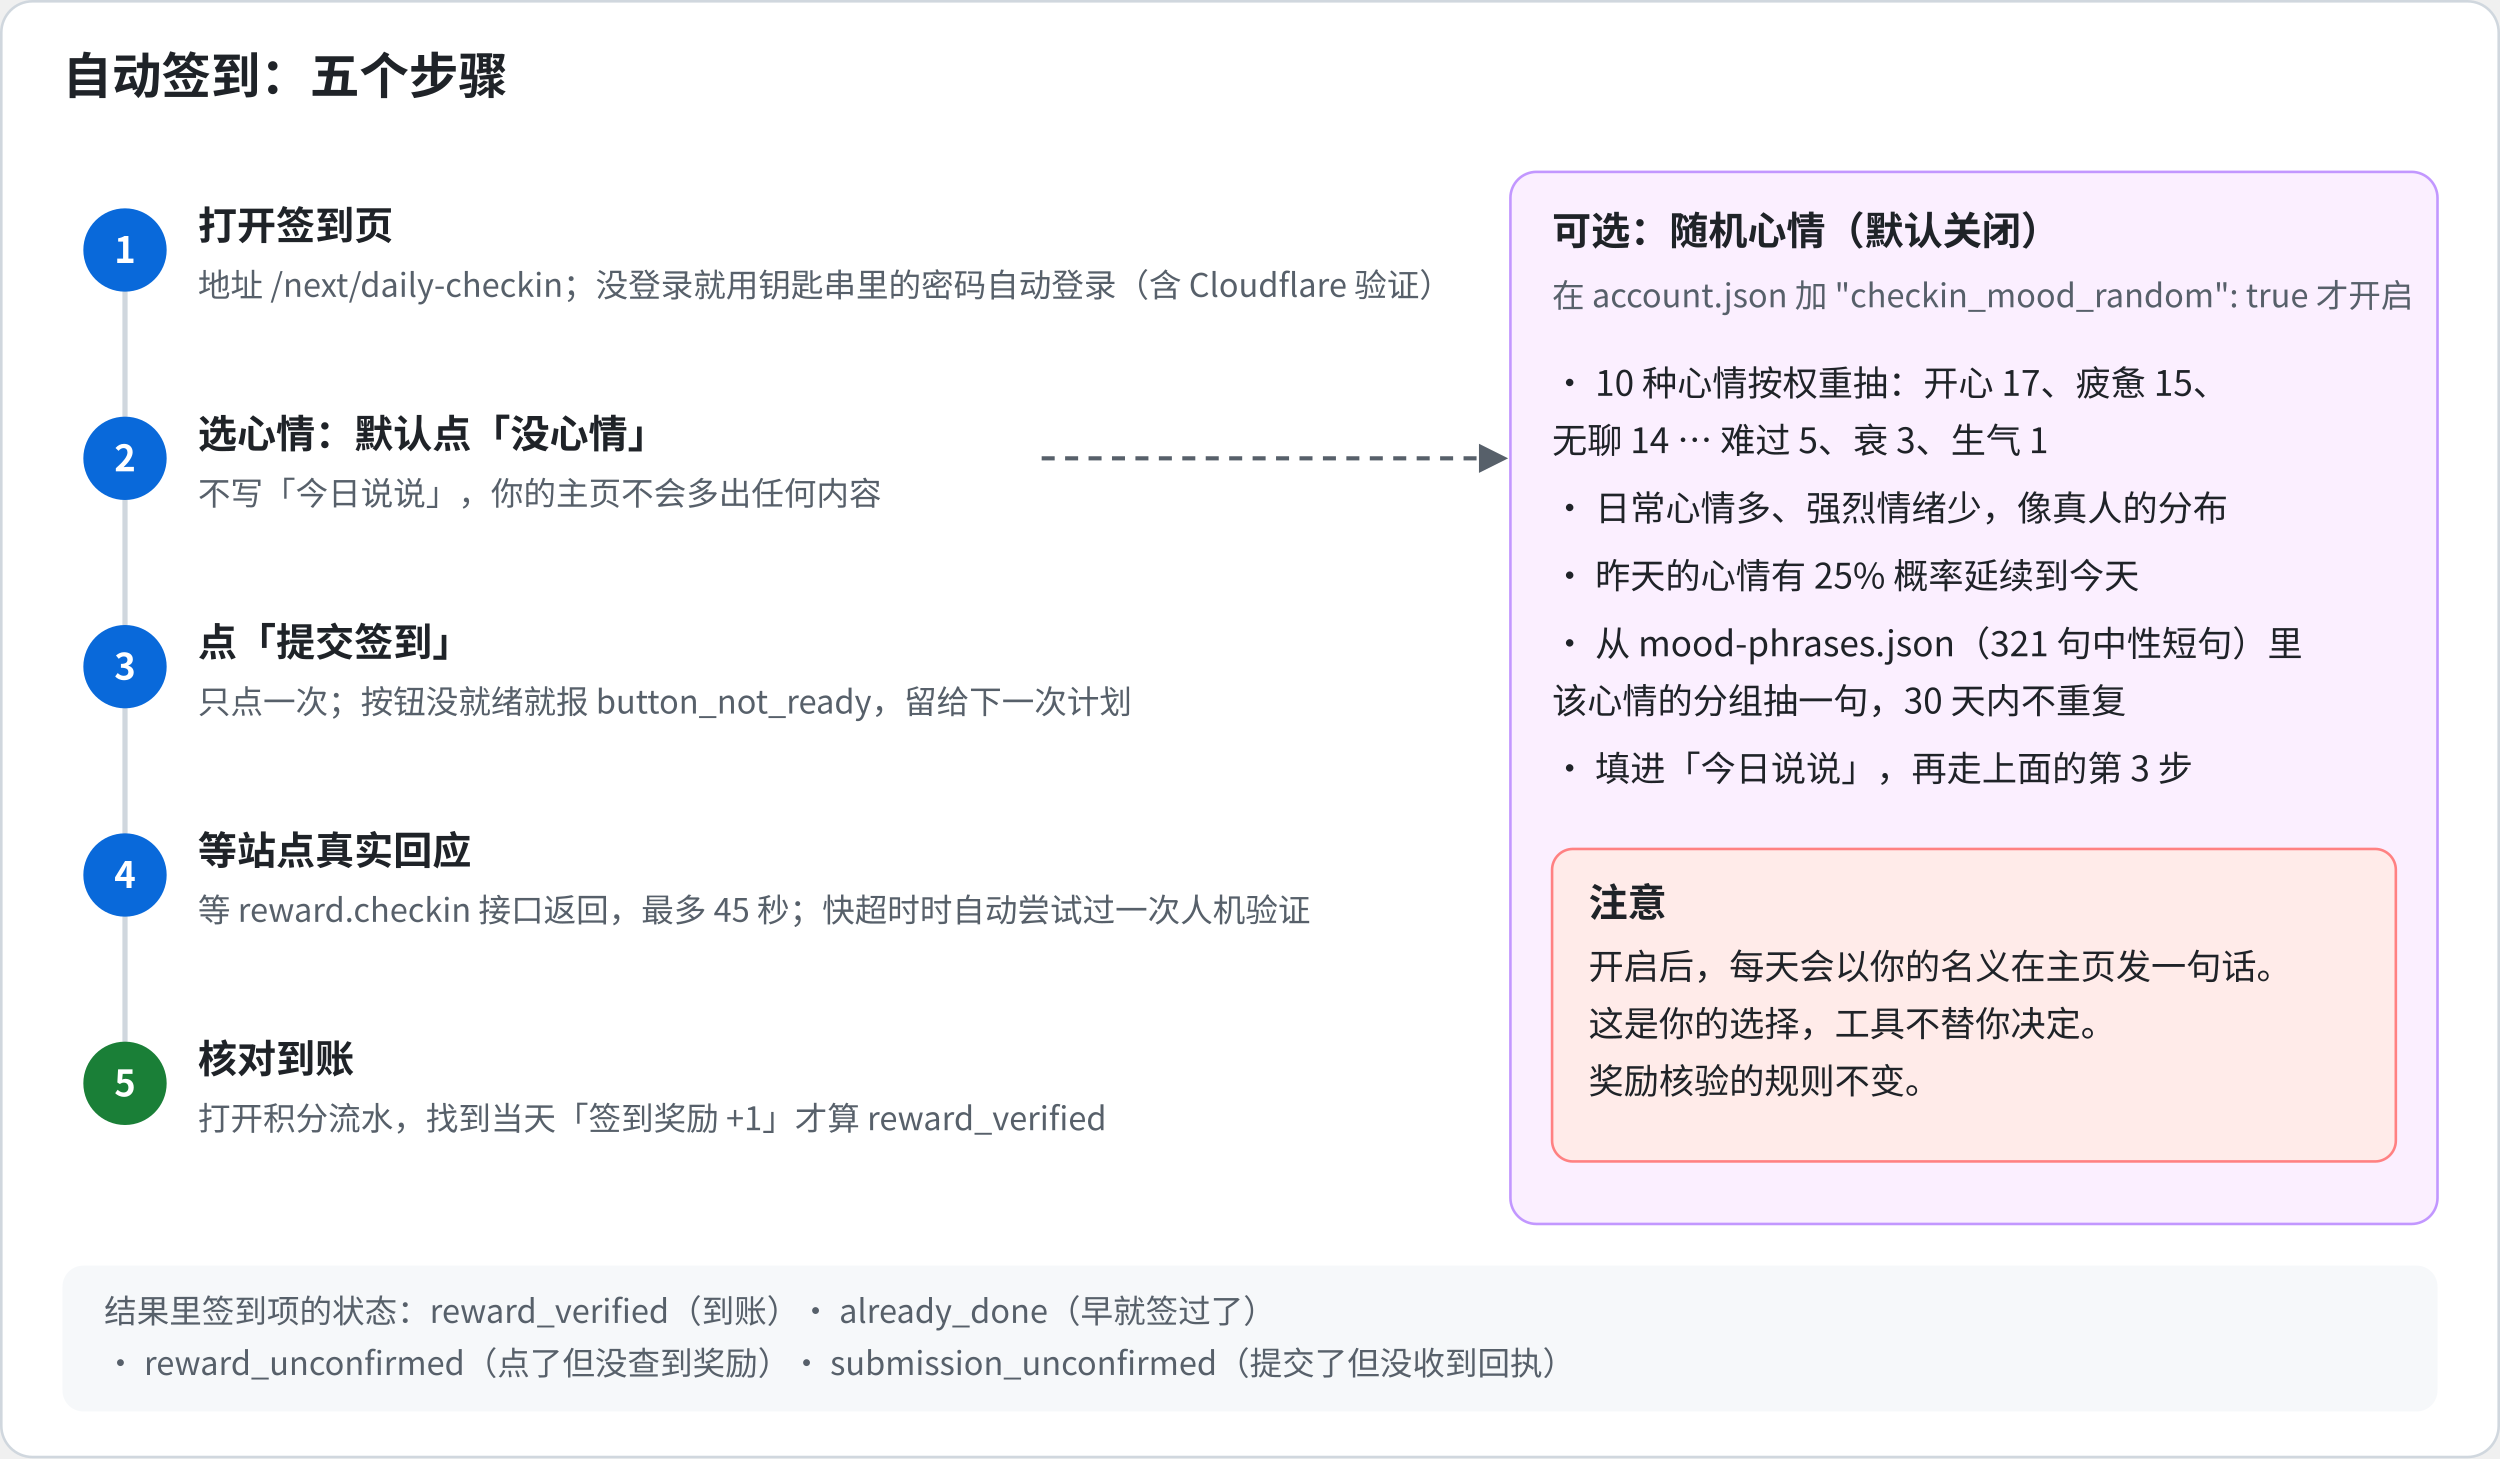
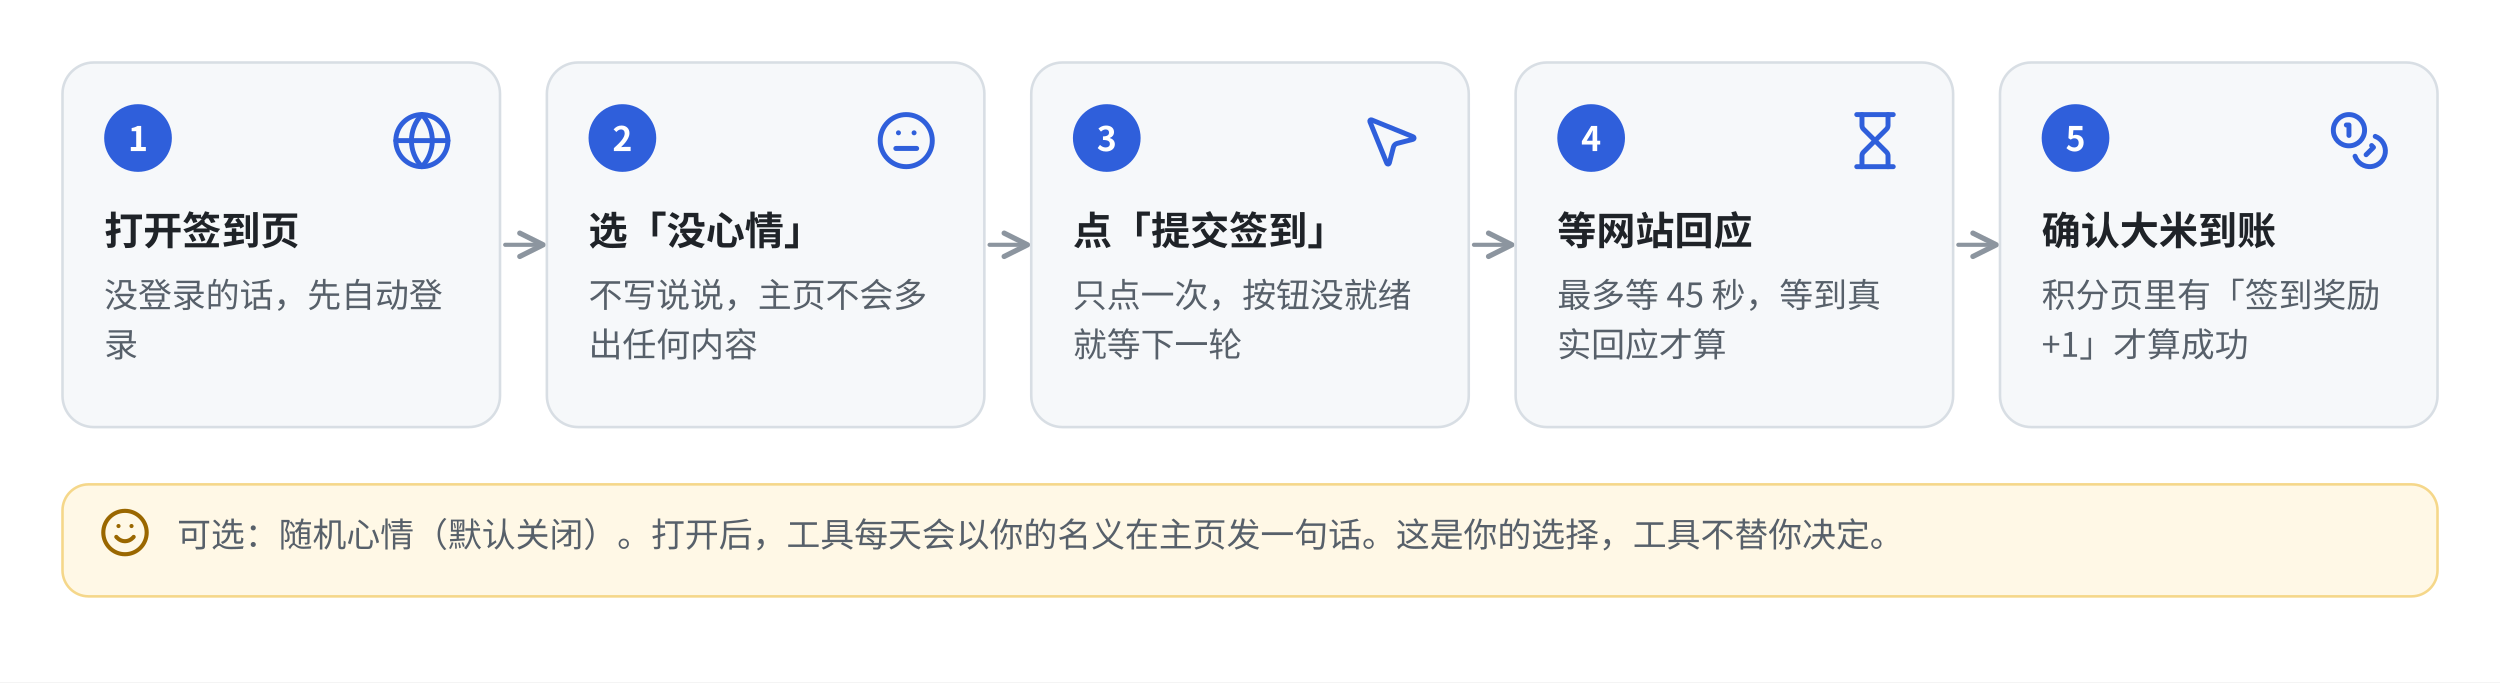
- <svg xmlns="http://www.w3.org/2000/svg" width="960" height="560" viewBox="0 0 960 560" role="img" aria-label="自动签到的五个步骤，以及可选的随机心情">
+ <svg xmlns="http://www.w3.org/2000/svg" width="960" height="262" viewBox="0 0 960 262" role="img" aria-label="自动签到：五个步骤">
  <style>
- text{font-family:-apple-system,BlinkMacSystemFont,'Segoe UI','PingFang SC','Hiragino Sans GB','Microsoft YaHei','Noto Sans CJK SC',Helvetica,Arial,sans-serif;fill:#1f2328}
- .h{font-size:19px;font-weight:700}.b{font-size:15px;font-weight:600}.t{font-size:13.5px}.s{font-size:12.5px;fill:#57606a}.n{font-size:14px;font-weight:700;fill:#fff}
- .ar{stroke:#57606a;stroke-width:1.6;fill:none;marker-end:url(#ar)}
+ text{font-family:-apple-system,BlinkMacSystemFont,'Segoe UI','PingFang SC','Hiragino Sans GB','Microsoft YaHei','Noto Sans CJK SC',Helvetica,Arial,sans-serif;fill:#1f2328;font-size:13px}
+ .h{font-size:15px;font-weight:600}.hb{font-size:17px;font-weight:700}
+ .s{font-size:13px;fill:#57606a}.xs{font-size:12px;fill:#6f7781}
+ .mono{font-family:ui-monospace,SFMono-Regular,Menlo,Consolas,'PingFang SC','Microsoft YaHei',monospace;font-size:12px;fill:#57606a}
+ .w{fill:#ffffff;font-weight:600}
+ .bg{fill:#ffffff}
+ .line{stroke:#8c959f;stroke-width:1.6;fill:none;stroke-linecap:round;stroke-linejoin:round}
+ .line.soft{stroke:#c9d1d9}
+ .ar{stroke:#8c959f;stroke-width:1.6;fill:none;marker-end:url(#ah);stroke-linecap:round;stroke-linejoin:round}
+ .ar.blue{stroke:#2f5fdb;marker-end:url(#ah-blue)}.ar.green{stroke:#1a7f37;marker-end:url(#ah-green)}
+ .ar.red{stroke:#cf222e;marker-end:url(#ah-red)}.ar.amber{stroke:#9a6700;marker-end:url(#ah-amber)}
+ .ar.dash{stroke-dasharray:5 4}
+ .ic{fill:none;stroke-width:1.9;stroke-linecap:round;stroke-linejoin:round}
+ .c-gray{fill:#f6f8fa;stroke:#d8dee4;stroke-width:1}.f-gray{fill:#57606a}.k-gray{stroke:#57606a}.t-gray{fill:#57606a}.ic-gray{stroke:#57606a}.sf-gray{fill:#f6f8fa}.ss-gray{stroke:#d8dee4}
+ .c-blue{fill:#eef4ff;stroke:#c7d7fe;stroke-width:1}.f-blue{fill:#2f5fdb}.k-blue{stroke:#2f5fdb}.t-blue{fill:#2f5fdb}.ic-blue{stroke:#2f5fdb}.sf-blue{fill:#eef4ff}.ss-blue{stroke:#c7d7fe}
+ .c-green{fill:#ecfdf3;stroke:#b7e4c7;stroke-width:1}.f-green{fill:#1a7f37}.k-green{stroke:#1a7f37}.t-green{fill:#1a7f37}.ic-green{stroke:#1a7f37}.sf-green{fill:#ecfdf3}.ss-green{stroke:#b7e4c7}
+ .c-amber{fill:#fff8e6;stroke:#f5d78a;stroke-width:1}.f-amber{fill:#9a6700}.k-amber{stroke:#9a6700}.t-amber{fill:#9a6700}.ic-amber{stroke:#9a6700}.sf-amber{fill:#fff8e6}.ss-amber{stroke:#f5d78a}
+ .c-red{fill:#fff1f0;stroke:#f7b9b4;stroke-width:1}.f-red{fill:#cf222e}.k-red{stroke:#cf222e}.t-red{fill:#cf222e}.ic-red{stroke:#cf222e}.sf-red{fill:#fff1f0}.ss-red{stroke:#f7b9b4}
+ .c-purple{fill:#f6f1ff;stroke:#d6c7f5;stroke-width:1}.f-purple{fill:#6e40c9}.k-purple{stroke:#6e40c9}.t-purple{fill:#6e40c9}.ic-purple{stroke:#6e40c9}.sf-purple{fill:#f6f1ff}.ss-purple{stroke:#d6c7f5}
+ @media (prefers-color-scheme: dark){
+ text{fill:#e6edf3}.s{fill:#a3adb8}.xs{fill:#8b949e}.mono{fill:#a3adb8}.w{fill:#ffffff}
+ .bg{fill:#0d1117}
+ .line{stroke:#6e7681}.line.soft{stroke:#30363d}
+ .ar{stroke:#6e7681}
+ .ar.blue{stroke:#79a6ff}.ar.green{stroke:#4ad07a}.ar.red{stroke:#ff7b72}.ar.amber{stroke:#e3b341}
+ .c-gray{fill:#161b22;stroke:#30363d}.f-gray{fill:#8b949e}.k-gray{stroke:#8b949e}.t-gray{fill:#8b949e}.ic-gray{stroke:#8b949e}.sf-gray{fill:#161b22}.ss-gray{stroke:#30363d}
+ .c-blue{fill:#12203a;stroke:#2b4a86}.f-blue{fill:#79a6ff}.k-blue{stroke:#79a6ff}.t-blue{fill:#79a6ff}.ic-blue{stroke:#79a6ff}.sf-blue{fill:#12203a}.ss-blue{stroke:#2b4a86}
+ .c-green{fill:#0f2a1a;stroke:#1f5a33}.f-green{fill:#4ad07a}.k-green{stroke:#4ad07a}.t-green{fill:#4ad07a}.ic-green{stroke:#4ad07a}.sf-green{fill:#0f2a1a}.ss-green{stroke:#1f5a33}
+ .c-amber{fill:#2e2410;stroke:#6b4f12}.f-amber{fill:#e3b341}.k-amber{stroke:#e3b341}.t-amber{fill:#e3b341}.ic-amber{stroke:#e3b341}.sf-amber{fill:#2e2410}.ss-amber{stroke:#6b4f12}
+ .c-red{fill:#301416;stroke:#7a2a2e}.f-red{fill:#ff7b72}.k-red{stroke:#ff7b72}.t-red{fill:#ff7b72}.ic-red{stroke:#ff7b72}.sf-red{fill:#301416}.ss-red{stroke:#7a2a2e}
+ .c-purple{fill:#231a36;stroke:#4a3480}.f-purple{fill:#b083f0}.k-purple{stroke:#b083f0}.t-purple{fill:#b083f0}.ic-purple{stroke:#b083f0}.sf-purple{fill:#231a36}.ss-purple{stroke:#4a3480}
+ }
</style>
  <defs>
-     <marker id="ar" viewBox="0 0 10 10" refX="9" refY="5" markerWidth="7" markerHeight="7" orient="auto-start-reverse">
-       <path d="M0,0 L10,5 L0,10 z" fill="#57606a" />
+     <marker id="ah" viewBox="0 0 10 10" refX="8.5" refY="5" markerWidth="7" markerHeight="7" orient="auto-start-reverse">
+       <path d="M1,1 L9,5 L1,9" fill="none" stroke="#8c959f" stroke-width="1.8" stroke-linecap="round" stroke-linejoin="round" />
+     </marker>
+     <marker id="ah-blue" viewBox="0 0 10 10" refX="8.5" refY="5" markerWidth="7" markerHeight="7" orient="auto-start-reverse">
+       <path d="M1,1 L9,5 L1,9" fill="none" stroke="#2f5fdb" stroke-width="1.8" stroke-linecap="round" stroke-linejoin="round" />
+     </marker>
+     <marker id="ah-green" viewBox="0 0 10 10" refX="8.5" refY="5" markerWidth="7" markerHeight="7" orient="auto-start-reverse">
+       <path d="M1,1 L9,5 L1,9" fill="none" stroke="#1a7f37" stroke-width="1.8" stroke-linecap="round" stroke-linejoin="round" />
+     </marker>
+     <marker id="ah-red" viewBox="0 0 10 10" refX="8.5" refY="5" markerWidth="7" markerHeight="7" orient="auto-start-reverse">
+       <path d="M1,1 L9,5 L1,9" fill="none" stroke="#cf222e" stroke-width="1.8" stroke-linecap="round" stroke-linejoin="round" />
+     </marker>
+     <marker id="ah-amber" viewBox="0 0 10 10" refX="8.5" refY="5" markerWidth="7" markerHeight="7" orient="auto-start-reverse">
+       <path d="M1,1 L9,5 L1,9" fill="none" stroke="#9a6700" stroke-width="1.8" stroke-linecap="round" stroke-linejoin="round" />
    </marker>
  </defs>
-   <rect x="0.5" y="0.5" width="959" height="559" rx="12" fill="#fff" stroke="#d0d7de" />
-   <text x="24" y="36" class="h">自动签到：五个步骤</text>
-   <line x1="48" y1="96" x2="48" y2="416" stroke="#d0d7de" stroke-width="2" />
-   <circle cx="48" cy="96" r="16" fill="#0969da" />
-   <text x="48" y="101" class="n" text-anchor="middle">1</text>
-   <text x="76" y="92" class="b">打开签到页</text>
-   <text x="76" y="114" class="s">地址 /next/daily-checkin；没登录就用钥匙串里的密码自动登录（含 Cloudflare 验证）</text>
-   <circle cx="48" cy="176" r="16" fill="#0969da" />
-   <text x="48" y="181" class="n" text-anchor="middle">2</text>
-   <text x="76" y="172" class="b">选心情：默认点「没心情」</text>
-   <text x="76" y="194" class="s">不写「今日说说」，你的主页不会多出任何内容</text>
-   <circle cx="48" cy="256" r="16" fill="#0969da" />
-   <text x="48" y="261" class="n" text-anchor="middle">3</text>
-   <text x="76" y="252" class="b">点「提交签到」</text>
-   <text x="76" y="274" class="s">只点一次；按钮没就绪就报 button_not_ready，留给下一次计划</text>
-   <circle cx="48" cy="336" r="16" fill="#0969da" />
-   <text x="48" y="341" class="n" text-anchor="middle">4</text>
-   <text x="76" y="332" class="b">等站点真实回应</text>
-   <text x="76" y="354" class="s">等 reward.checkin 接口返回，最多 45 秒；快超时时自动尝试过一次人机验证</text>
-   <circle cx="48" cy="416" r="16" fill="#1a7f37" />
-   <text x="48" y="421" class="n" text-anchor="middle">5</text>
-   <text x="76" y="412" class="b">核对到账</text>
-   <text x="76" y="434" class="s">打开积分流水，找到当天「签到奖励 +1」才算 reward_verified</text>
-   <path d="M400,176 L578,176" class="ar" stroke-dasharray="5,4" />
-   <rect x="580" y="66" width="356" height="404" rx="10" fill="#fbefff" stroke="#c297ff" />
-   <text x="596" y="94" class="b">可选：随机心情（默认关闭）</text>
-   <text x="596" y="118" class="s">在 account.json 加 "checkin_mood_random": true 才开启</text>
-   <text x="596" y="152" class="t">· 10 种心情按权重抽：开心 17、疲惫 15、</text>
-   <text x="596" y="174" class="t">  无聊 14 … 难过 5、衰 3、生气 1</text>
-   <text x="596" y="200" class="t">· 日常心情多、强烈情绪少，像真人的分布</text>
-   <text x="596" y="226" class="t">· 昨天的心情有 25% 概率延续到今天</text>
-   <text x="596" y="252" class="t">· 从 mood-phrases.json（321 句中性短句）里</text>
-   <text x="596" y="274" class="t">  该心情的分组抽一句，30 天内不重复</text>
-   <text x="596" y="300" class="t">· 填进「今日说说」，再走上面的第 3 步</text>
-   <rect x="596" y="326" width="324" height="120" rx="8" fill="#ffebe9" stroke="#ff8182" />
-   <text x="610" y="352" class="b">注意</text>
-   <text x="610" y="376" class="t">开启后，每天会以你的名义在主页发一句话。</text>
-   <text x="610" y="398" class="t">这是你的选择，工具不替你决定。</text>
-   <text x="610" y="420" class="t">奖励核验的规则不变。</text>
-   <rect x="24" y="486" width="912" height="56" rx="8" fill="#f6f8fa" />
-   <text x="40" y="508" class="s">结果里签到项的状态：reward_verified（到账）· already_done（早就签过了）</text>
-   <text x="40" y="528" class="s">· reward_unconfirmed（点了但没查到奖励）· submission_unconfirmed（提交了但没收到回执）</text>
+   <rect width="960" height="262" class="bg" />
+   <rect x="24.0" y="24.0" width="168.0" height="140.0" rx="12" class="c-gray" />
+   <circle cx="53.0" cy="53.0" r="13" class="f-blue" />
+   <text x="53" y="58" class="w" text-anchor="middle" style="font-size:13px">1</text>
+   <g transform="translate(150.0,42.0) scale(1.000)" class="ic ic-blue">
+     <circle cx="12" cy="12" r="10" />
+     <path d="M12 2a14.5 14.5 0 0 0 0 20 14.5 14.5 0 0 0 0-20" />
+     <path d="M2 12h20" />
+   </g>
+   <text x="40" y="94" class="h">打开签到页</text>
+   <text x="40" y="118" class="s">没登录的话，先自动登</text>
+   <text x="40" y="137" class="s">录</text>
+   <path d="M194.0,94.0 L208.0,94.0" class="ar" />
+   <rect x="210.0" y="24.0" width="168.0" height="140.0" rx="12" class="c-gray" />
+   <circle cx="239.0" cy="53.0" r="13" class="f-blue" />
+   <text x="239" y="58" class="w" text-anchor="middle" style="font-size:13px">2</text>
+   <g transform="translate(336.0,42.0) scale(1.000)" class="ic ic-blue">
+     <circle cx="12" cy="12" r="10" />
+     <path d="M8 15h8" />
+     <path d="M9 9h.01" />
+     <path d="M15 9h.01" />
+   </g>
+   <text x="226" y="94" class="h">选「没心情」</text>
+   <text x="226" y="118" class="s">不写说说，主页不会多</text>
+   <text x="226" y="137" class="s">出任何内容</text>
+   <path d="M380.0,94.0 L394.0,94.0" class="ar" />
+   <rect x="396.0" y="24.0" width="168.0" height="140.0" rx="12" class="c-gray" />
+   <circle cx="425.0" cy="53.0" r="13" class="f-blue" />
+   <text x="425" y="58" class="w" text-anchor="middle" style="font-size:13px">3</text>
+   <g transform="translate(522.0,42.0) scale(1.000)" class="ic ic-blue">
+     <path d="M4.04 4.69a.5.5 0 0 1 .65-.65l16 6.5a.5.5 0 0 1-.06.95l-6.13 1.58a2 2 0 0 0-1.43 1.43l-1.58 6.13a.5.5 0 0 1-.95.06z" />
+   </g>
+   <text x="412" y="94" class="h">点「提交签到」</text>
+   <text x="412" y="118" class="s">只点一次，按钮没就绪</text>
+   <text x="412" y="137" class="s">就等下一轮</text>
+   <path d="M566.0,94.0 L580.0,94.0" class="ar" />
+   <rect x="582.0" y="24.0" width="168.0" height="140.0" rx="12" class="c-gray" />
+   <circle cx="611.0" cy="53.0" r="13" class="f-blue" />
+   <text x="611" y="58" class="w" text-anchor="middle" style="font-size:13px">4</text>
+   <g transform="translate(708.0,42.0) scale(1.000)" class="ic ic-blue">
+     <path d="M5 22h14" />
+     <path d="M5 2h14" />
+     <path d="M17 22v-4.2a2 2 0 0 0-.6-1.4L12 12l-4.4 4.4A2 2 0 0 0 7 17.8V22" />
+     <path d="M7 2v4.2a2 2 0 0 0 .6 1.4L12 12l4.4-4.4A2 2 0 0 0 17 6.2V2" />
+   </g>
+   <text x="598" y="94" class="h">等网站回应</text>
+   <text x="598" y="118" class="s">最多等 45 秒，等到真</text>
+   <text x="598" y="137" class="s">实回应才算</text>
+   <path d="M752.0,94.0 L766.0,94.0" class="ar" />
+   <rect x="768.0" y="24.0" width="168.0" height="140.0" rx="12" class="c-gray" />
+   <circle cx="797.0" cy="53.0" r="13" class="f-blue" />
+   <text x="797" y="58" class="w" text-anchor="middle" style="font-size:13px">5</text>
+   <g transform="translate(894.0,42.0) scale(1.000)" class="ic ic-blue">
+     <circle cx="8" cy="8" r="6" />
+     <path d="M18.09 10.37A6 6 0 1 1 10.34 18" />
+     <path d="M7 6h1v4" />
+     <path d="m16.71 13.88.7.71-2.82 2.82" />
+   </g>
+   <text x="784" y="94" class="h">确认大米到账</text>
+   <text x="784" y="118" class="s">积分页里有「签到奖励</text>
+   <text x="784" y="137" class="s">+1」才算成功</text>
+   <rect x="24.0" y="186.0" width="912.0" height="43.0" rx="10" class="c-amber" />
+   <g transform="translate(38.0,194.5) scale(0.833)" class="ic ic-amber">
+     <circle cx="12" cy="12" r="10" />
+     <path d="M8 14s1.5 2 4 2 4-2 4-2" />
+     <path d="M9 9h.01" />
+     <path d="M15 9h.01" />
+   </g>
+   <text x="68" y="210" class="s">可选：随机心情（默认关闭）。打开后，工具每天会以你的名义在主页发一句话。这是你的选择，工具不替你决定。</text>
</svg>
